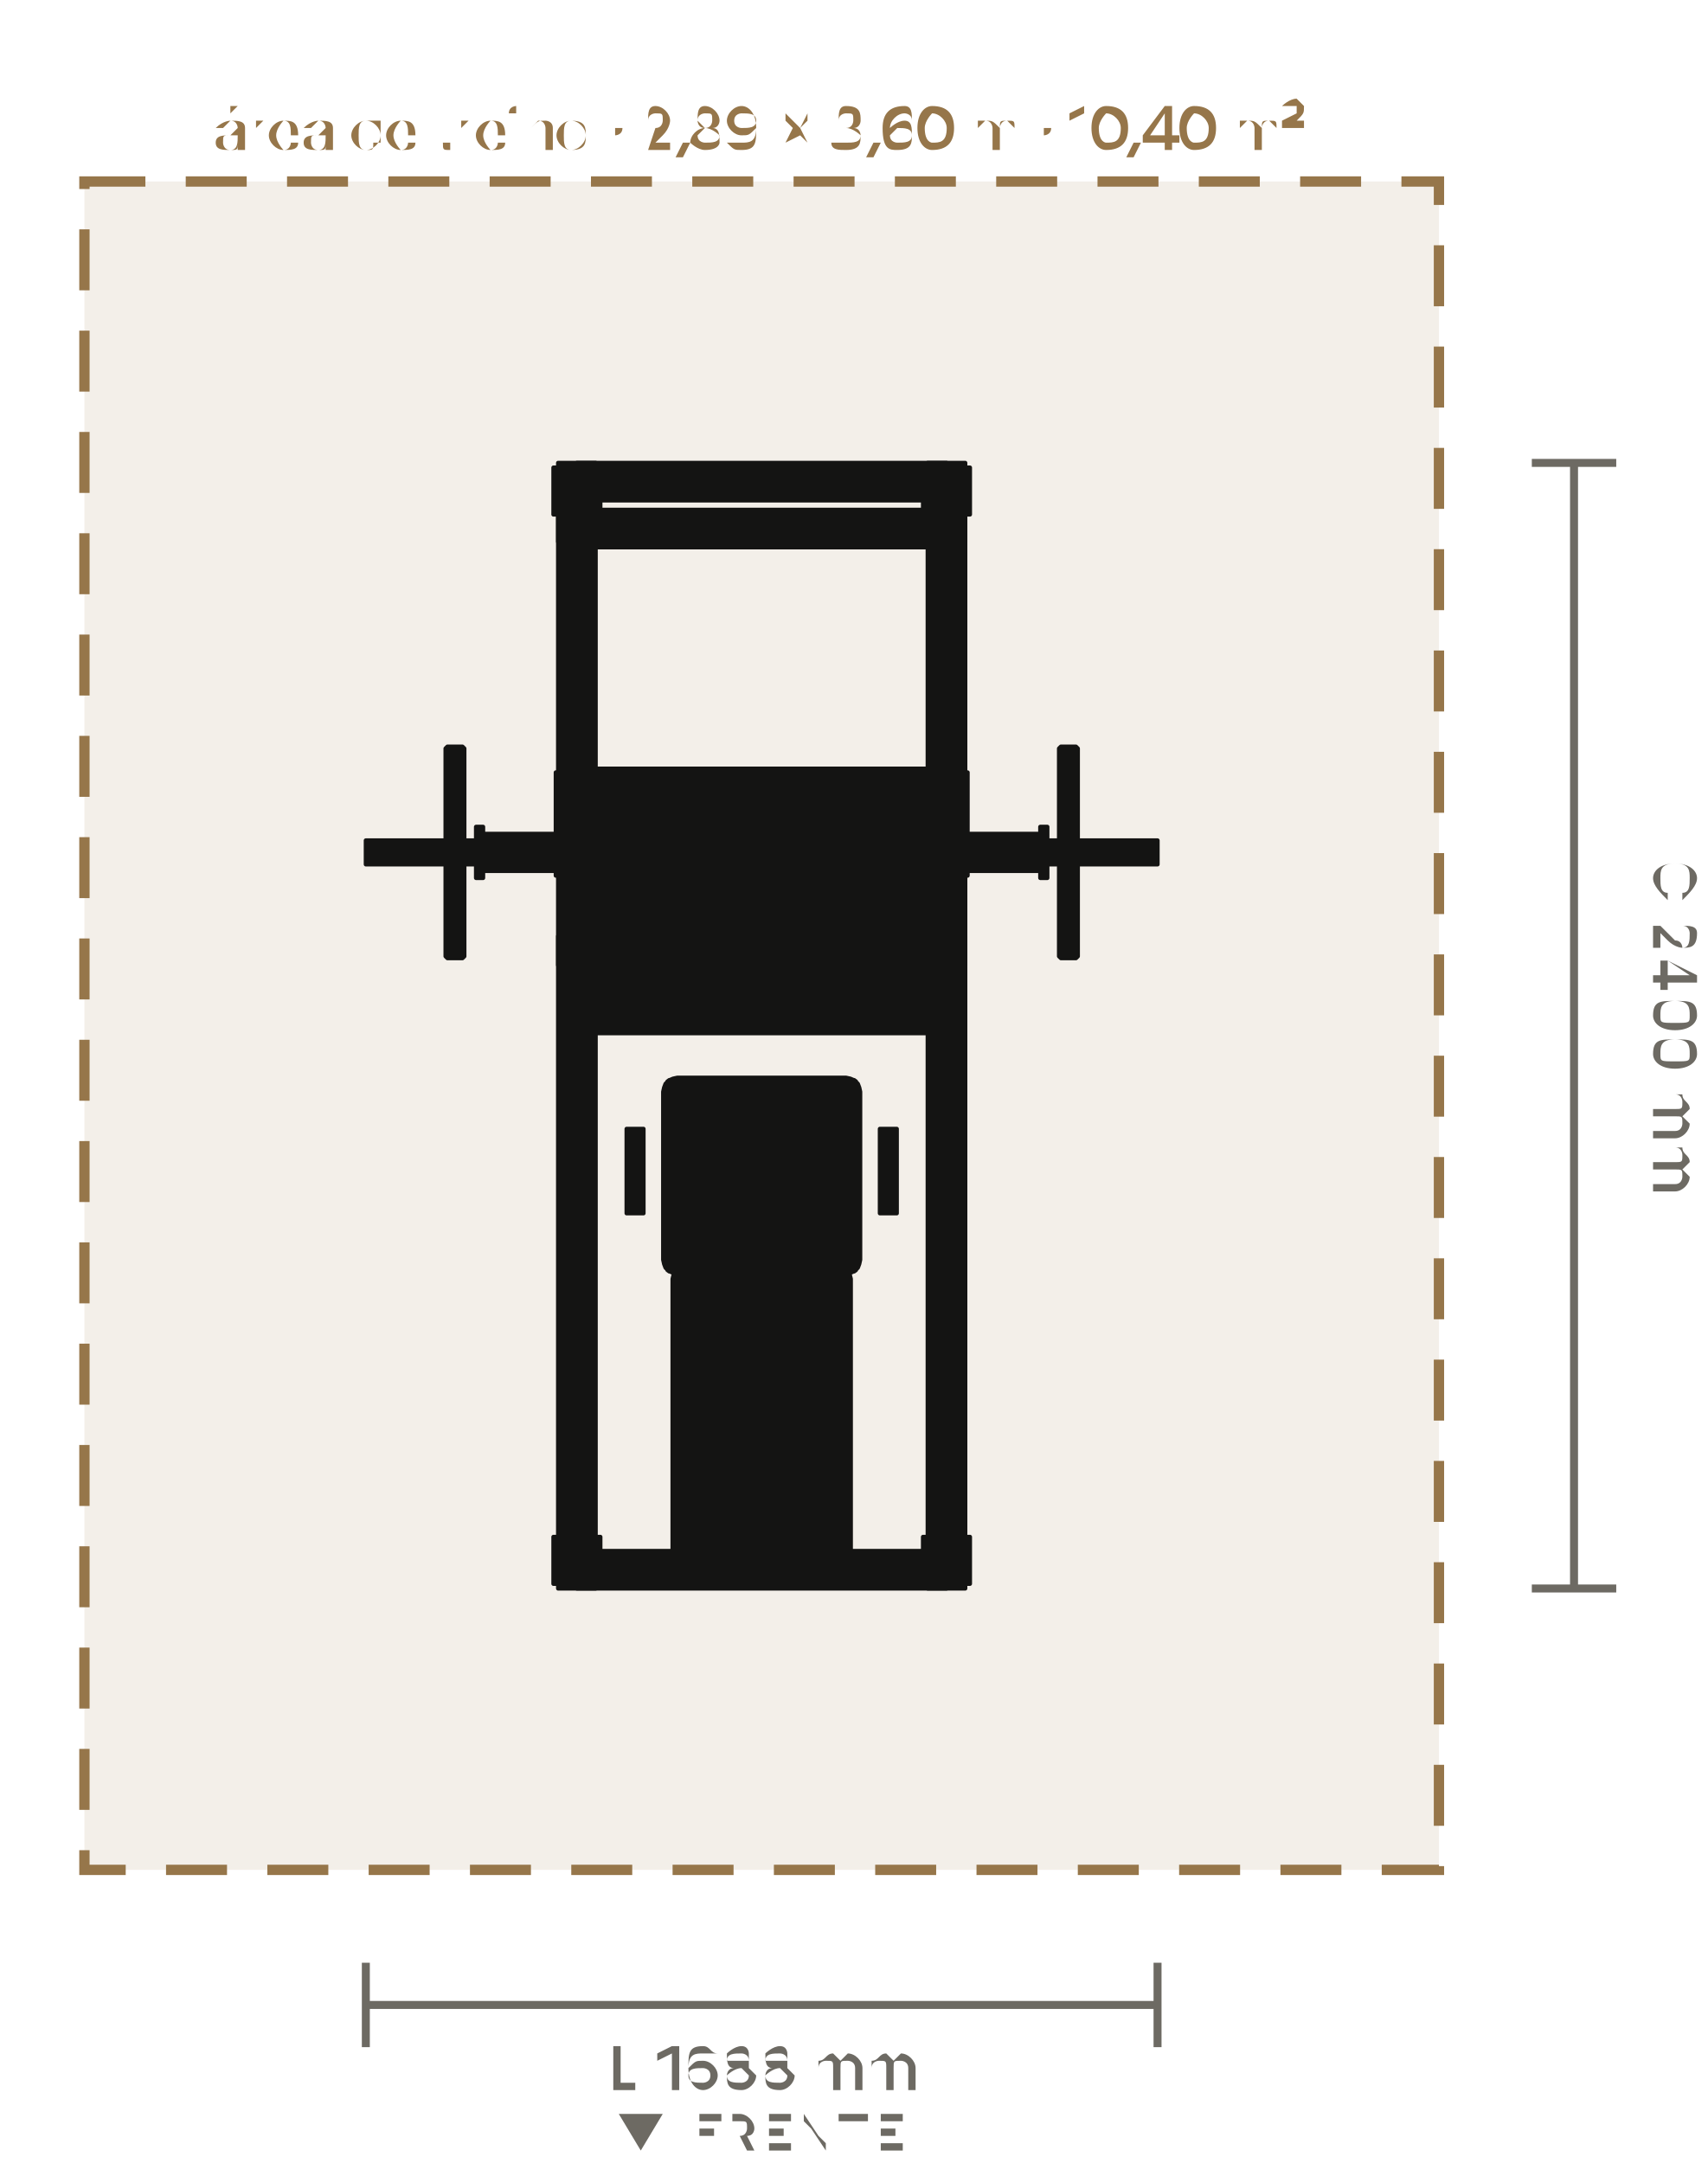
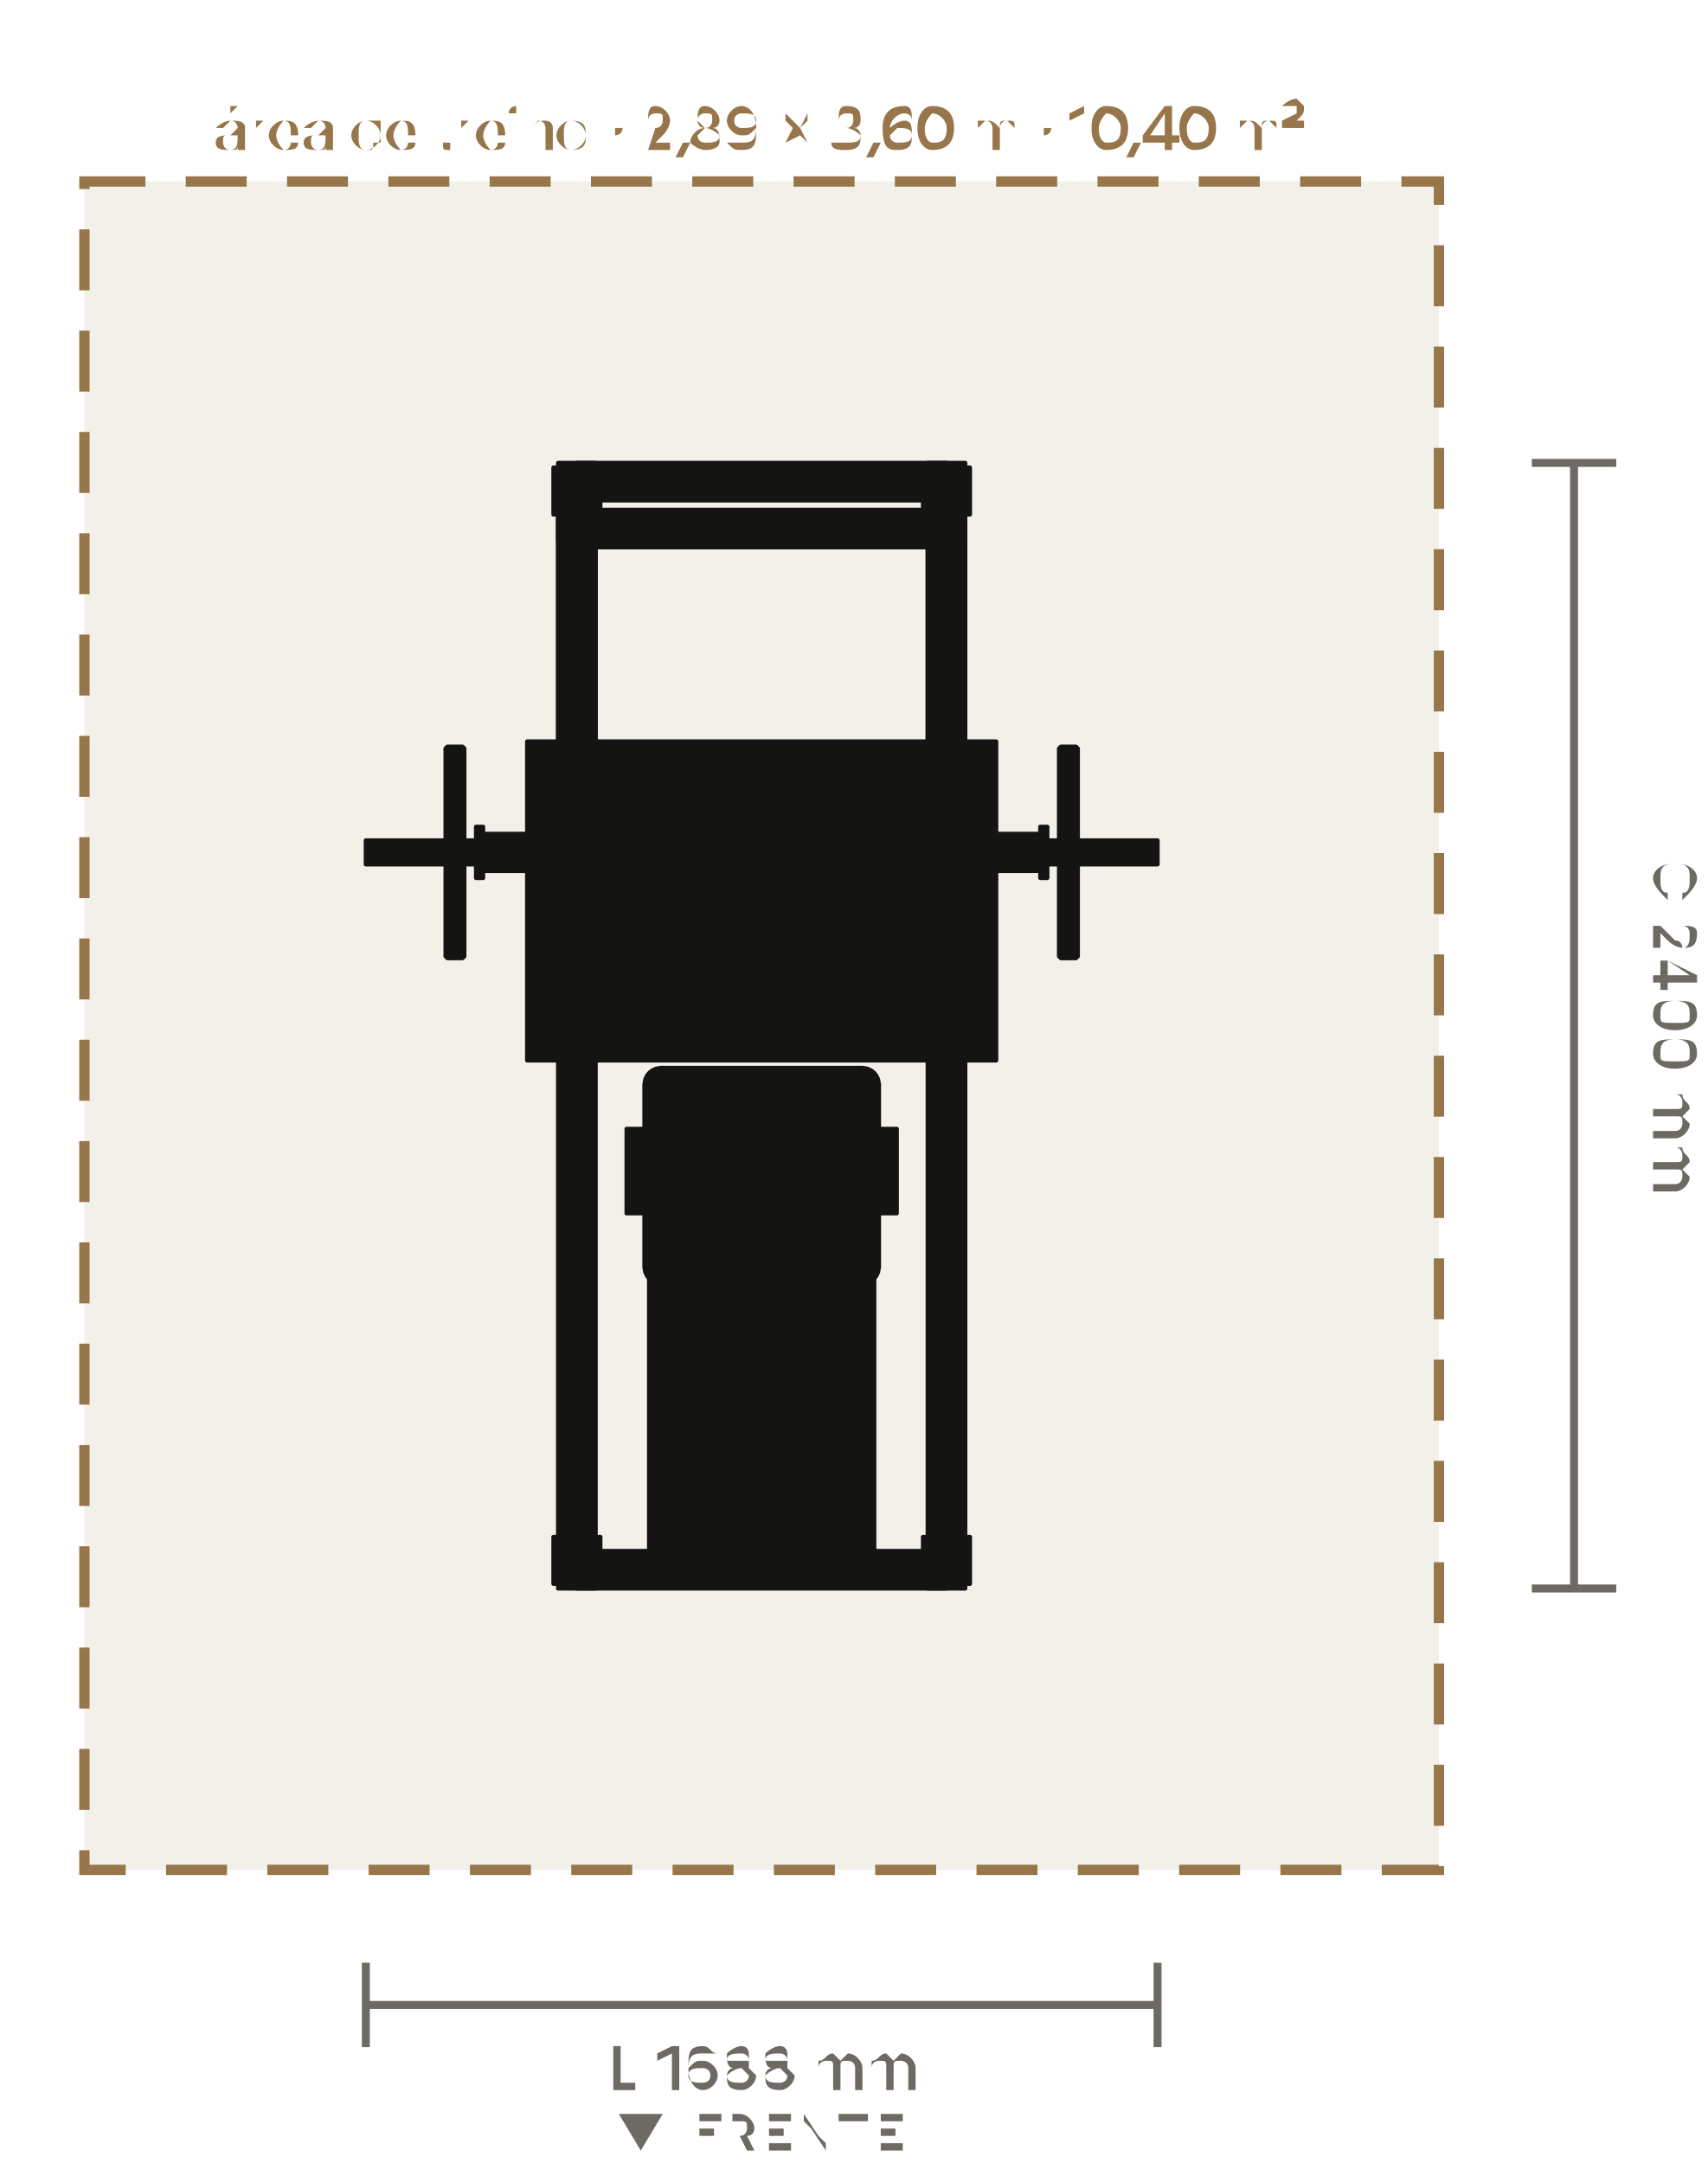
<svg xmlns="http://www.w3.org/2000/svg" viewBox="-1.624 -2.187 3.641 4.612" role="img" aria-label="Planta do Leg Press (LD-A034): 1688 × 2400 mm, com 60 cm de área de treino em volta" data-equipment="LD-A034" data-unit="m">
  <rect class="eq-zone" x="-1.444" y="-1.8" width="2.888" height="3.6" style="fill:#96764a;fill-opacity:.12;stroke:#96764a;stroke-width:0.022;stroke-dasharray:0.13 0.086" />
  <text class="eq-zone-label" x="0" y="-1.865" style="font-family:Barlow,Inter,Arial,sans-serif;font-size:0.123px;fill:#96764a;text-anchor:middle">área de treino · 2,89 × 3,60 m · 10,40 m²</text>
  <g class="eq-parts">
    <polygon class="eq-part" points="-0.434,-1.2 -0.354,-1.2 -0.354,1.2 -0.434,1.2" style="fill:#141413;stroke:#141413;stroke-width:0.009;stroke-linejoin:round" />
    <polygon class="eq-part" points="-0.444,-1.19 -0.344,-1.19 -0.344,-1.09 -0.444,-1.09" style="fill:#141413;stroke:#141413;stroke-width:0.009;stroke-linejoin:round" />
    <polygon class="eq-part" points="-0.444,1.09 -0.344,1.09 -0.344,1.19 -0.444,1.19" style="fill:#141413;stroke:#141413;stroke-width:0.009;stroke-linejoin:round" />
    <polygon class="eq-part" points="0.354,-1.2 0.434,-1.2 0.434,1.2 0.354,1.2" style="fill:#141413;stroke:#141413;stroke-width:0.009;stroke-linejoin:round" />
    <polygon class="eq-part" points="0.344,-1.19 0.444,-1.19 0.444,-1.09 0.344,-1.09" style="fill:#141413;stroke:#141413;stroke-width:0.009;stroke-linejoin:round" />
    <polygon class="eq-part" points="0.344,1.09 0.444,1.09 0.444,1.19 0.344,1.19" style="fill:#141413;stroke:#141413;stroke-width:0.009;stroke-linejoin:round" />
    <polygon class="eq-part" points="-0.394,-1.2 0.394,-1.2 0.394,-1.12 -0.394,-1.12" style="fill:#141413;stroke:#141413;stroke-width:0.009;stroke-linejoin:round" />
    <polygon class="eq-part" points="-0.394,1.12 0.394,1.12 0.394,1.2 -0.394,1.2" style="fill:#141413;stroke:#141413;stroke-width:0.009;stroke-linejoin:round" />
    <polygon class="eq-part" points="-0.394,-0.2 0.394,-0.2 0.394,-0.12 -0.394,-0.12" style="fill:#141413;stroke:#141413;stroke-width:0.009;stroke-linejoin:round" />
    <polygon class="eq-part" points="-0.434,-0.188 -0.434,-0.191 -0.432,-0.194 -0.43,-0.197 -0.428,-0.198 -0.425,-0.2 -0.422,-0.2 -0.366,-0.2 -0.363,-0.2 -0.36,-0.198 -0.357,-0.197 -0.356,-0.194 -0.354,-0.191 -0.354,-0.188 -0.354,-0.132 -0.354,-0.129 -0.356,-0.126 -0.357,-0.123 -0.36,-0.122 -0.363,-0.12 -0.366,-0.12 -0.422,-0.12 -0.425,-0.12 -0.428,-0.122 -0.43,-0.123 -0.432,-0.126 -0.434,-0.129 -0.434,-0.132" style="fill:#141413;stroke:#141413;stroke-width:0.009;stroke-linejoin:round" />
    <polygon class="eq-part" points="-0.421,-1.06 -0.421,-1.065 -0.418,-1.07 -0.413,-1.075 -0.408,-1.078 -0.401,-1.08 -0.394,-1.081 -0.387,-1.08 -0.38,-1.078 -0.375,-1.075 -0.37,-1.07 -0.367,-1.065 -0.366,-1.06 -0.366,-0.16 -0.367,-0.155 -0.37,-0.15 -0.375,-0.145 -0.38,-0.142 -0.387,-0.14 -0.394,-0.139 -0.401,-0.14 -0.408,-0.142 -0.413,-0.145 -0.418,-0.15 -0.421,-0.155 -0.421,-0.16" style="fill:#141413;stroke:#141413;stroke-width:0.009;stroke-linejoin:round" />
-     <polygon class="eq-part" points="-0.424,-1.069 -0.424,-1.071 -0.422,-1.073 -0.42,-1.075 -0.418,-1.077 -0.415,-1.077 -0.412,-1.078 -0.376,-1.078 -0.373,-1.077 -0.37,-1.077 -0.367,-1.075 -0.366,-1.073 -0.364,-1.071 -0.364,-1.069 -0.364,-0.111 -0.364,-0.109 -0.366,-0.107 -0.367,-0.105 -0.37,-0.103 -0.373,-0.102 -0.376,-0.102 -0.412,-0.102 -0.415,-0.102 -0.418,-0.103 -0.42,-0.105 -0.422,-0.107 -0.424,-0.109 -0.424,-0.111" style="fill:#141413;stroke:#141413;stroke-width:0.009;stroke-linejoin:round" />
+     <polygon class="eq-part" points="-0.434,-1.08 -0.434,-1.082 -0.432,-1.085 -0.43,-1.087 -0.428,-1.088 -0.425,-1.089 -0.422,-1.089 -0.366,-1.089 -0.363,-1.089 -0.36,-1.088 -0.357,-1.087 -0.356,-1.085 -0.354,-1.082 -0.354,-1.08 -0.354,-0.1 -0.354,-0.098 -0.356,-0.095 -0.357,-0.093 -0.36,-0.092 -0.363,-0.091 -0.366,-0.091 -0.422,-0.091 -0.425,-0.091 -0.428,-0.092 -0.43,-0.093 -0.432,-0.095 -0.434,-0.098 -0.434,-0.1" style="fill:#141413;stroke:#141413;stroke-width:0.009;stroke-linejoin:round" />
    <polygon class="eq-part" points="-0.419,-0.832 -0.419,-0.835 -0.417,-0.837 -0.415,-0.839 -0.413,-0.841 -0.41,-0.842 -0.407,-0.842 -0.381,-0.842 -0.378,-0.842 -0.375,-0.841 -0.372,-0.839 -0.371,-0.837 -0.369,-0.835 -0.369,-0.832 -0.369,-0.236 -0.369,-0.233 -0.371,-0.231 -0.372,-0.229 -0.375,-0.227 -0.378,-0.226 -0.381,-0.226 -0.407,-0.226 -0.41,-0.226 -0.413,-0.227 -0.415,-0.229 -0.417,-0.231 -0.419,-0.233 -0.419,-0.236" style="fill:#141413;stroke:#141413;stroke-width:0.009;stroke-linejoin:round" />
    <polygon class="eq-part" points="-0.419,-1.072 -0.419,-1.074 -0.417,-1.075 -0.415,-1.076 -0.413,-1.077 -0.41,-1.077 -0.407,-1.077 -0.381,-1.077 -0.378,-1.077 -0.375,-1.077 -0.372,-1.076 -0.371,-1.075 -0.369,-1.074 -0.369,-1.072 -0.369,0.252 -0.369,0.254 -0.371,0.255 -0.372,0.256 -0.375,0.257 -0.378,0.257 -0.381,0.257 -0.407,0.257 -0.41,0.257 -0.413,0.257 -0.415,0.256 -0.417,0.255 -0.419,0.254 -0.419,0.252" style="fill:#141413;stroke:#141413;stroke-width:0.009;stroke-linejoin:round" />
    <polygon class="eq-part" points="-0.419,-0.623 -0.419,-0.626 -0.417,-0.629 -0.415,-0.631 -0.413,-0.633 -0.41,-0.634 -0.407,-0.635 -0.381,-0.635 -0.378,-0.634 -0.375,-0.633 -0.372,-0.631 -0.371,-0.629 -0.369,-0.626 -0.369,-0.623 -0.369,-0.547 -0.369,-0.544 -0.371,-0.541 -0.372,-0.539 -0.375,-0.537 -0.378,-0.535 -0.381,-0.535 -0.407,-0.535 -0.41,-0.535 -0.413,-0.537 -0.415,-0.539 -0.417,-0.541 -0.419,-0.544 -0.419,-0.547" style="fill:#141413;stroke:#141413;stroke-width:0.009;stroke-linejoin:round" />
    <polygon class="eq-part" points="0.354,-0.188 0.354,-0.191 0.356,-0.194 0.357,-0.197 0.36,-0.198 0.363,-0.2 0.366,-0.2 0.422,-0.2 0.425,-0.2 0.428,-0.198 0.43,-0.197 0.432,-0.194 0.434,-0.191 0.434,-0.188 0.434,-0.132 0.434,-0.129 0.432,-0.126 0.43,-0.123 0.428,-0.122 0.425,-0.12 0.422,-0.12 0.366,-0.12 0.363,-0.12 0.36,-0.122 0.357,-0.123 0.356,-0.126 0.354,-0.129 0.354,-0.132" style="fill:#141413;stroke:#141413;stroke-width:0.009;stroke-linejoin:round" />
    <polygon class="eq-part" points="0.366,-1.06 0.367,-1.065 0.37,-1.07 0.375,-1.075 0.38,-1.078 0.387,-1.08 0.394,-1.081 0.401,-1.08 0.408,-1.078 0.413,-1.075 0.418,-1.07 0.421,-1.065 0.421,-1.06 0.421,-0.16 0.421,-0.155 0.418,-0.15 0.413,-0.145 0.408,-0.142 0.401,-0.14 0.394,-0.139 0.387,-0.14 0.38,-0.142 0.375,-0.145 0.37,-0.15 0.367,-0.155 0.366,-0.16" style="fill:#141413;stroke:#141413;stroke-width:0.009;stroke-linejoin:round" />
-     <polygon class="eq-part" points="0.364,-1.069 0.364,-1.071 0.366,-1.073 0.367,-1.075 0.37,-1.077 0.373,-1.077 0.376,-1.078 0.412,-1.078 0.415,-1.077 0.418,-1.077 0.42,-1.075 0.422,-1.073 0.424,-1.071 0.424,-1.069 0.424,-0.111 0.424,-0.109 0.422,-0.107 0.42,-0.105 0.418,-0.103 0.415,-0.102 0.412,-0.102 0.376,-0.102 0.373,-0.102 0.37,-0.103 0.367,-0.105 0.366,-0.107 0.364,-0.109 0.364,-0.111" style="fill:#141413;stroke:#141413;stroke-width:0.009;stroke-linejoin:round" />
+     <polygon class="eq-part" points="0.354,-1.08 0.354,-1.082 0.356,-1.085 0.357,-1.087 0.36,-1.088 0.363,-1.089 0.366,-1.089 0.422,-1.089 0.425,-1.089 0.428,-1.088 0.43,-1.087 0.432,-1.085 0.434,-1.082 0.434,-1.08 0.434,-0.1 0.434,-0.098 0.432,-0.095 0.43,-0.093 0.428,-0.092 0.425,-0.091 0.422,-0.091 0.366,-0.091 0.363,-0.091 0.36,-0.092 0.357,-0.093 0.356,-0.095 0.354,-0.098 0.354,-0.1" style="fill:#141413;stroke:#141413;stroke-width:0.009;stroke-linejoin:round" />
    <polygon class="eq-part" points="0.369,-0.832 0.369,-0.835 0.371,-0.837 0.372,-0.839 0.375,-0.841 0.378,-0.842 0.381,-0.842 0.407,-0.842 0.41,-0.842 0.413,-0.841 0.415,-0.839 0.417,-0.837 0.419,-0.835 0.419,-0.832 0.419,-0.236 0.419,-0.233 0.417,-0.231 0.415,-0.229 0.413,-0.227 0.41,-0.226 0.407,-0.226 0.381,-0.226 0.378,-0.226 0.375,-0.227 0.372,-0.229 0.371,-0.231 0.369,-0.233 0.369,-0.236" style="fill:#141413;stroke:#141413;stroke-width:0.009;stroke-linejoin:round" />
    <polygon class="eq-part" points="0.369,-1.072 0.369,-1.074 0.371,-1.075 0.372,-1.076 0.375,-1.077 0.378,-1.077 0.381,-1.077 0.407,-1.077 0.41,-1.077 0.413,-1.077 0.415,-1.076 0.417,-1.075 0.419,-1.074 0.419,-1.072 0.419,0.252 0.419,0.254 0.417,0.255 0.415,0.256 0.413,0.257 0.41,0.257 0.407,0.257 0.381,0.257 0.378,0.257 0.375,0.257 0.372,0.256 0.371,0.255 0.369,0.254 0.369,0.252" style="fill:#141413;stroke:#141413;stroke-width:0.009;stroke-linejoin:round" />
    <polygon class="eq-part" points="0.369,-0.623 0.369,-0.626 0.371,-0.629 0.372,-0.631 0.375,-0.633 0.378,-0.634 0.381,-0.635 0.407,-0.635 0.41,-0.634 0.413,-0.633 0.415,-0.631 0.417,-0.629 0.419,-0.626 0.419,-0.623 0.419,-0.547 0.419,-0.544 0.417,-0.541 0.415,-0.539 0.413,-0.537 0.41,-0.535 0.407,-0.535 0.381,-0.535 0.378,-0.535 0.375,-0.537 0.372,-0.539 0.371,-0.541 0.369,-0.544 0.369,-0.547" style="fill:#141413;stroke:#141413;stroke-width:0.009;stroke-linejoin:round" />
    <polygon class="eq-part" points="-0.394,-1.085 0.394,-1.085 0.394,-1.035 -0.394,-1.035" style="fill:#141413;stroke:#141413;stroke-width:0.009;stroke-linejoin:round" />
    <polygon class="eq-part" points="-0.434,-1.088 -0.432,-1.094 -0.428,-1.098 -0.422,-1.1 0.422,-1.1 0.428,-1.098 0.432,-1.094 0.434,-1.088 0.434,-1.032 0.432,-1.026 0.428,-1.022 0.422,-1.02 -0.422,-1.02 -0.428,-1.022 -0.432,-1.026 -0.434,-1.032" style="fill:#141413;stroke:#141413;stroke-width:0.009;stroke-linejoin:round" />
    <polygon class="eq-part" points="-0.594,-0.409 0.594,-0.409 0.594,-0.33 -0.594,-0.33" style="fill:#141413;stroke:#141413;stroke-width:0.009;stroke-linejoin:round" />
    <polygon class="eq-part" points="-0.439,-0.54 -0.349,-0.54 -0.349,-0.32 -0.439,-0.32" style="fill:#141413;stroke:#141413;stroke-width:0.009;stroke-linejoin:round" />
    <polygon class="eq-part" points="-0.609,-0.424 -0.594,-0.424 -0.594,-0.315 -0.609,-0.315" style="fill:#141413;stroke:#141413;stroke-width:0.009;stroke-linejoin:round" />
    <polygon class="eq-part" points="-0.844,-0.395 -0.609,-0.395 -0.609,-0.344 -0.844,-0.344" style="fill:#141413;stroke:#141413;stroke-width:0.009;stroke-linejoin:round" />
    <polygon class="eq-part" points="-0.674,-0.591 -0.67,-0.595 -0.638,-0.595 -0.634,-0.591 -0.634,-0.148 -0.638,-0.144 -0.67,-0.144 -0.674,-0.148" style="fill:#141413;stroke:#141413;stroke-width:0.009;stroke-linejoin:round" />
    <polygon class="eq-part" points="0.349,-0.54 0.439,-0.54 0.439,-0.32 0.349,-0.32" style="fill:#141413;stroke:#141413;stroke-width:0.009;stroke-linejoin:round" />
    <polygon class="eq-part" points="0.594,-0.424 0.609,-0.424 0.609,-0.315 0.594,-0.315" style="fill:#141413;stroke:#141413;stroke-width:0.009;stroke-linejoin:round" />
    <polygon class="eq-part" points="0.609,-0.395 0.844,-0.395 0.844,-0.344 0.609,-0.344" style="fill:#141413;stroke:#141413;stroke-width:0.009;stroke-linejoin:round" />
    <polygon class="eq-part" points="0.634,-0.591 0.638,-0.595 0.67,-0.595 0.674,-0.591 0.674,-0.148 0.67,-0.144 0.638,-0.144 0.634,-0.148" style="fill:#141413;stroke:#141413;stroke-width:0.009;stroke-linejoin:round" />
-     <polygon class="eq-part" points="-0.43,-0.548 0.43,-0.548 0.43,0.016 -0.43,0.016" style="fill:#141413;stroke:#141413;stroke-width:0.009;stroke-linejoin:round" />
+     <polygon class="eq-part" points="-0.5,-0.606 0.5,-0.606 0.5,0.074 -0.5,0.074" style="fill:#141413;stroke:#141413;stroke-width:0.009;stroke-linejoin:round" />
    <polygon class="eq-part" points="-0.03,-0.381 -0.03,-0.383 -0.028,-0.385 -0.026,-0.387 -0.024,-0.388 -0.021,-0.389 -0.018,-0.389 0.018,-0.389 0.021,-0.389 0.024,-0.388 0.026,-0.387 0.028,-0.385 0.03,-0.383 0.03,-0.381 0.03,-0.275 0.03,-0.273 0.028,-0.271 0.026,-0.269 0.024,-0.268 0.021,-0.267 0.018,-0.267 -0.018,-0.267 -0.021,-0.267 -0.024,-0.268 -0.026,-0.269 -0.028,-0.271 -0.03,-0.273 -0.03,-0.275" style="fill:#141413;stroke:#141413;stroke-width:0.009;stroke-linejoin:round" />
-     <polygon class="eq-part" points="-0.21,0.141 -0.208,0.132 -0.205,0.124 -0.201,0.12 -0.201,0.119 -0.197,0.116 -0.196,0.116 -0.189,0.113 -0.18,0.111 0.18,0.111 0.189,0.113 0.196,0.116 0.197,0.116 0.201,0.119 0.201,0.12 0.205,0.124 0.208,0.132 0.21,0.141 0.21,0.499 0.208,0.508 0.205,0.516 0.201,0.52 0.201,0.521 0.197,0.524 0.196,0.524 0.189,0.527 0.18,0.529 -0.18,0.529 -0.189,0.527 -0.196,0.524 -0.197,0.524 -0.201,0.521 -0.201,0.52 -0.205,0.516 -0.208,0.508 -0.21,0.499" style="fill:#141413;stroke:#141413;stroke-width:0.009;stroke-linejoin:round" />
+     <polygon class="eq-part" points="-0.25,0.125 -0.248,0.114 -0.244,0.106 -0.24,0.101 -0.239,0.1 -0.234,0.096 -0.234,0.096 -0.226,0.092 -0.215,0.09 0.215,0.09 0.226,0.092 0.234,0.096 0.234,0.096 0.239,0.1 0.24,0.101 0.244,0.106 0.248,0.114 0.25,0.125 0.25,0.515 0.248,0.526 0.244,0.534 0.24,0.539 0.239,0.54 0.234,0.544 0.234,0.544 0.226,0.548 0.215,0.55 -0.215,0.55 -0.226,0.548 -0.234,0.544 -0.234,0.544 -0.239,0.54 -0.24,0.539 -0.244,0.534 -0.248,0.526 -0.25,0.515" style="fill:#141413;stroke:#141413;stroke-width:0.009;stroke-linejoin:round" />
    <polygon class="eq-part" points="-0.04,0.292 -0.04,0.289 -0.038,0.286 -0.036,0.283 -0.034,0.282 -0.031,0.28 -0.028,0.28 0.028,0.28 0.031,0.28 0.034,0.282 0.036,0.283 0.038,0.286 0.04,0.289 0.04,0.292 0.04,0.348 0.04,0.351 0.038,0.354 0.036,0.356 0.034,0.358 0.031,0.36 0.028,0.36 -0.028,0.36 -0.031,0.36 -0.034,0.358 -0.036,0.356 -0.038,0.354 -0.04,0.351 -0.04,0.348" style="fill:#141413;stroke:#141413;stroke-width:0.009;stroke-linejoin:round" />
    <polygon class="eq-part" points="-0.288,0.22 -0.252,0.22 -0.252,0.4 -0.288,0.4" style="fill:#141413;stroke:#141413;stroke-width:0.009;stroke-linejoin:round" />
    <polygon class="eq-part" points="0.252,0.22 0.288,0.22 0.288,0.4 0.252,0.4" style="fill:#141413;stroke:#141413;stroke-width:0.009;stroke-linejoin:round" />
-     <polygon class="eq-part" points="-0.19,0.54 -0.188,0.532 -0.187,0.527 -0.184,0.521 -0.181,0.518 -0.178,0.515 -0.173,0.512 -0.166,0.509 -0.158,0.508 0.158,0.508 0.166,0.509 0.173,0.512 0.178,0.515 0.181,0.518 0.184,0.521 0.187,0.527 0.188,0.532 0.19,0.54 0.19,1.13 0.188,1.138 0.187,1.143 0.184,1.149 0.181,1.151 0.178,1.155 0.173,1.158 0.166,1.161 0.158,1.162 -0.158,1.162 -0.166,1.161 -0.173,1.158 -0.178,1.155 -0.181,1.151 -0.184,1.149 -0.187,1.143 -0.188,1.138 -0.19,1.13" style="fill:#141413;stroke:#141413;stroke-width:0.009;stroke-linejoin:round" />
+     <polygon class="eq-part" points="-0.24,0.54 -0.238,0.531 -0.237,0.525 -0.233,0.519 -0.231,0.516 -0.227,0.513 -0.222,0.509 -0.214,0.506 -0.205,0.505 0.205,0.505 0.214,0.506 0.222,0.509 0.227,0.513 0.231,0.516 0.233,0.519 0.237,0.525 0.238,0.531 0.24,0.54 0.24,1.13 0.238,1.139 0.237,1.145 0.233,1.151 0.231,1.154 0.227,1.157 0.222,1.161 0.214,1.164 0.205,1.165 -0.205,1.165 -0.214,1.164 -0.222,1.161 -0.227,1.157 -0.231,1.154 -0.233,1.151 -0.237,1.145 -0.238,1.139 -0.24,1.13" style="fill:#141413;stroke:#141413;stroke-width:0.009;stroke-linejoin:round" />
    <polygon class="eq-part" points="-0.04,0.8 -0.04,0.797 -0.038,0.794 -0.036,0.792 -0.034,0.79 -0.031,0.789 -0.028,0.788 0.028,0.788 0.031,0.789 0.034,0.79 0.036,0.792 0.038,0.794 0.04,0.797 0.04,0.8 0.04,1.027 0.04,1.03 0.038,1.032 0.036,1.035 0.034,1.037 0.031,1.038 0.028,1.038 -0.028,1.038 -0.031,1.038 -0.034,1.037 -0.036,1.035 -0.038,1.032 -0.04,1.03 -0.04,1.027" style="fill:#141413;stroke:#141413;stroke-width:0.009;stroke-linejoin:round" />
  </g>
  <line class="eq-dim" x1="-0.844" y1="2.088" x2="0.844" y2="2.088" style="stroke:#6d6a63;stroke-width:0.017" />
  <line class="eq-dim" x1="-0.844" y1="1.998" x2="-0.844" y2="2.178" style="stroke:#6d6a63;stroke-width:0.017" />
  <line class="eq-dim" x1="0.844" y1="1.998" x2="0.844" y2="2.178" style="stroke:#6d6a63;stroke-width:0.017" />
  <text class="eq-text" x="0" y="2.269" style="font-family:Barlow,Inter,Arial,sans-serif;font-size:0.13px;fill:#6d6a63;text-anchor:middle">L 1688 mm</text>
  <line class="eq-dim" x1="1.732" y1="-1.2" x2="1.732" y2="1.2" style="stroke:#6d6a63;stroke-width:0.017" />
  <line class="eq-dim" x1="1.642" y1="-1.2" x2="1.822" y2="-1.2" style="stroke:#6d6a63;stroke-width:0.017" />
  <line class="eq-dim" x1="1.642" y1="1.2" x2="1.822" y2="1.2" style="stroke:#6d6a63;stroke-width:0.017" />
  <text class="eq-text" x="1.901" y="0" transform="rotate(90 1.9005 0)" style="font-family:Barlow,Inter,Arial,sans-serif;font-size:0.13px;fill:#6d6a63;text-anchor:middle">C 2400 mm</text>
  <text class="eq-text" x="0" y="2.399" style="font-family:Barlow,Inter,Arial,sans-serif;font-size:0.13px;fill:#6d6a63;text-anchor:middle;font-size:0.104px;letter-spacing:.1em">▼ FRENTE</text>
</svg>
